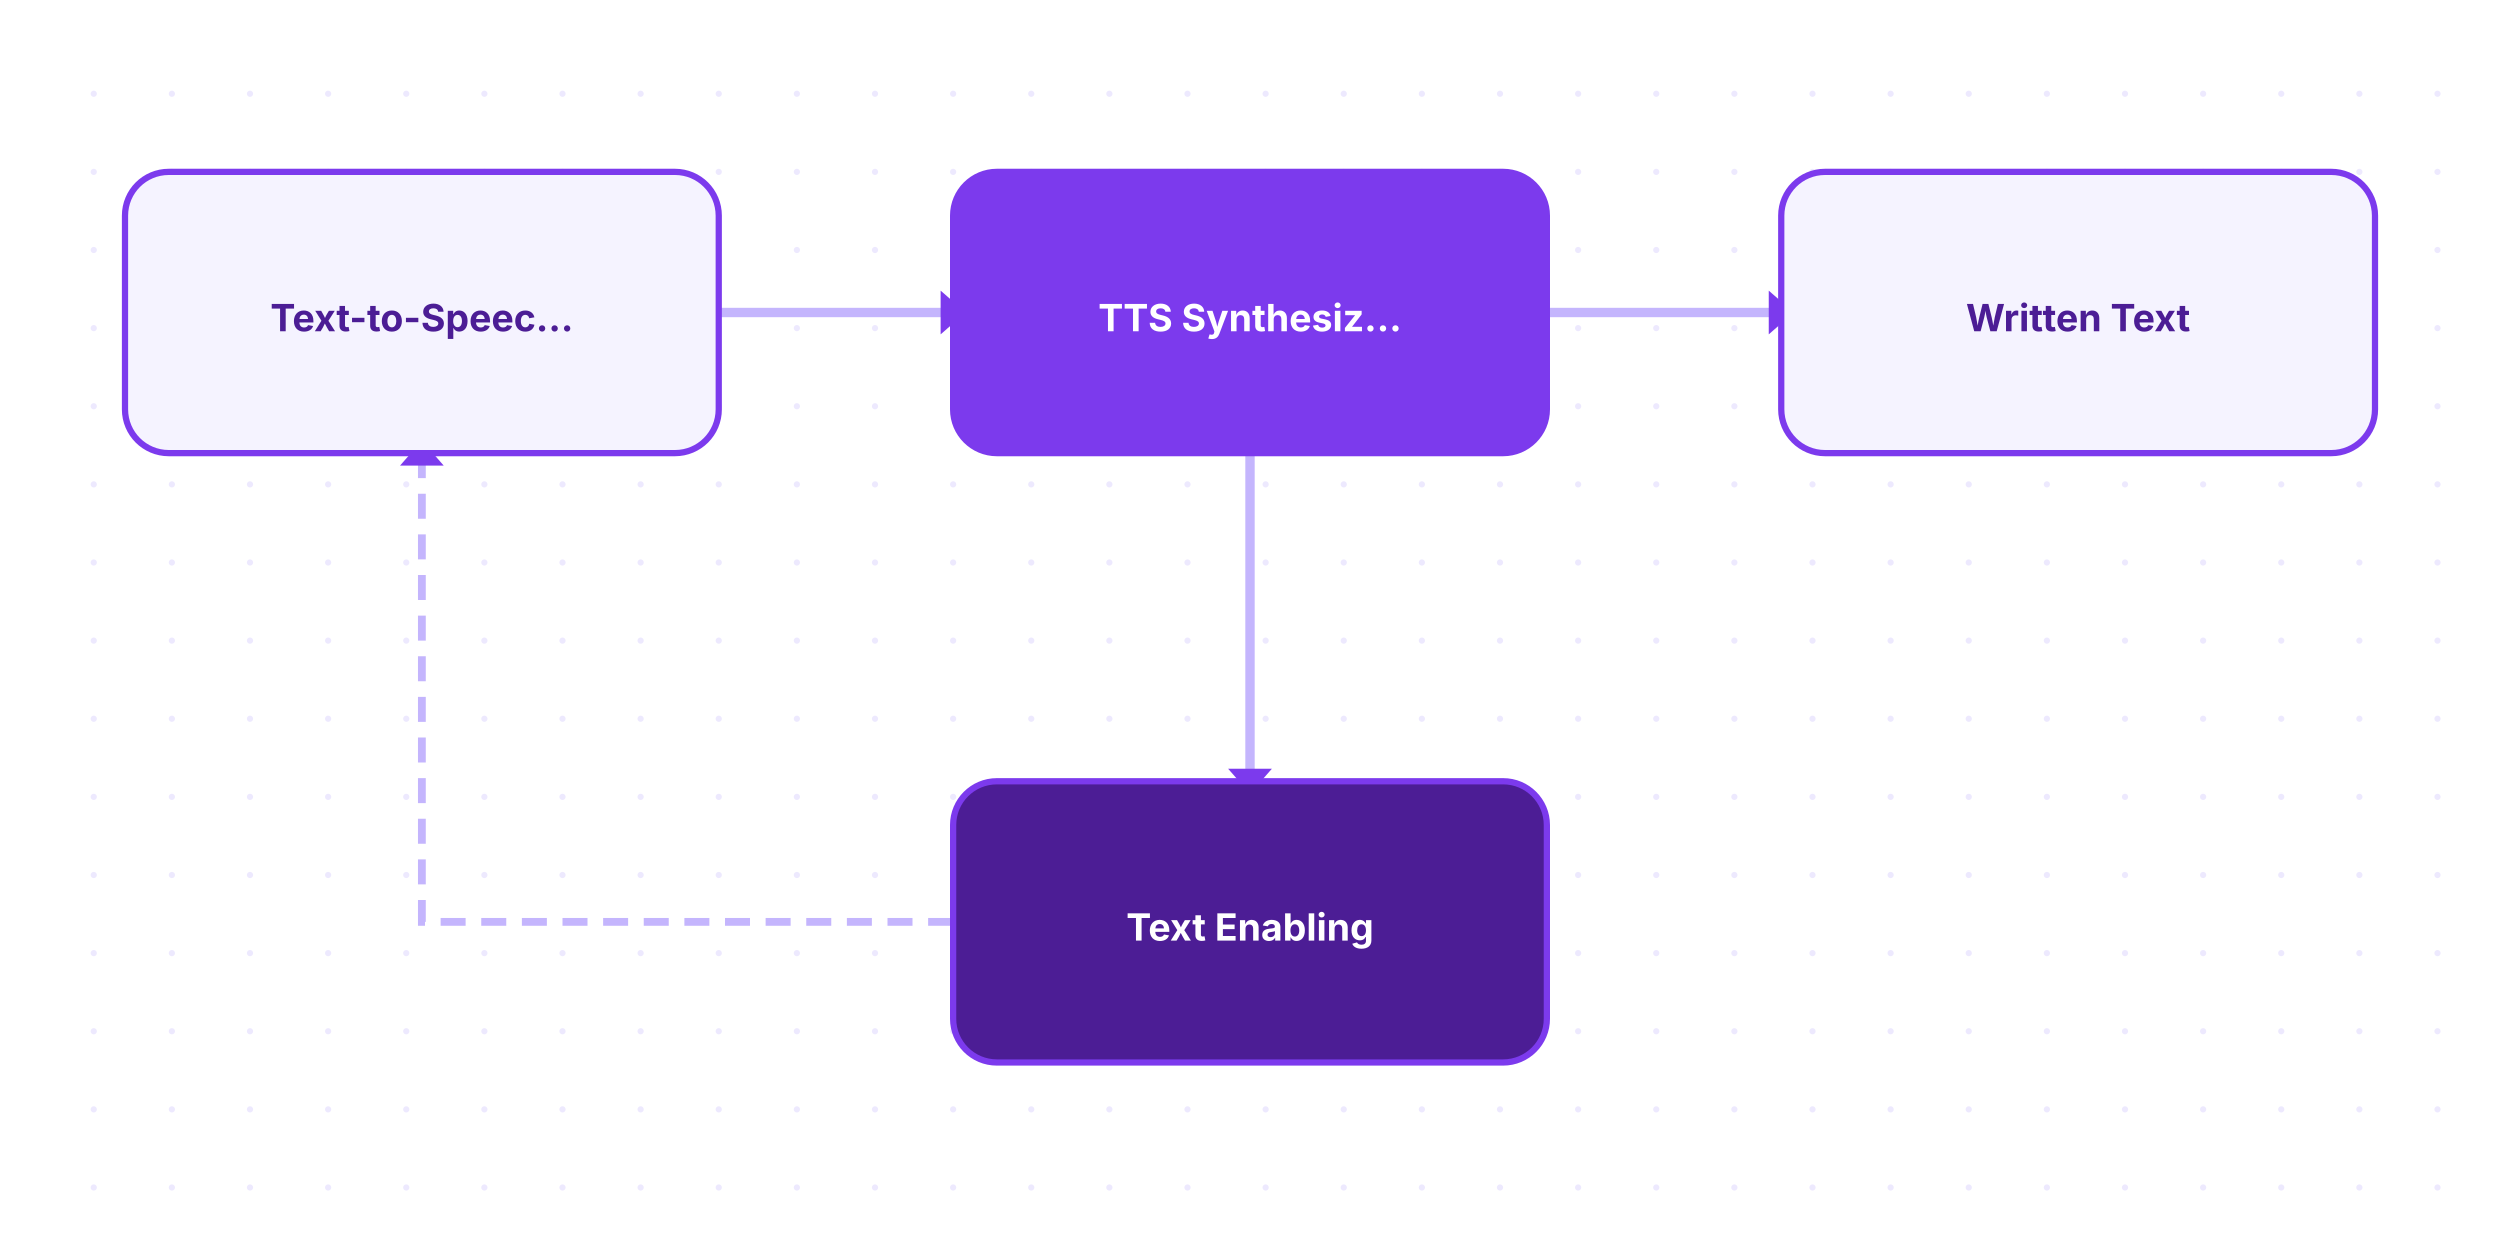
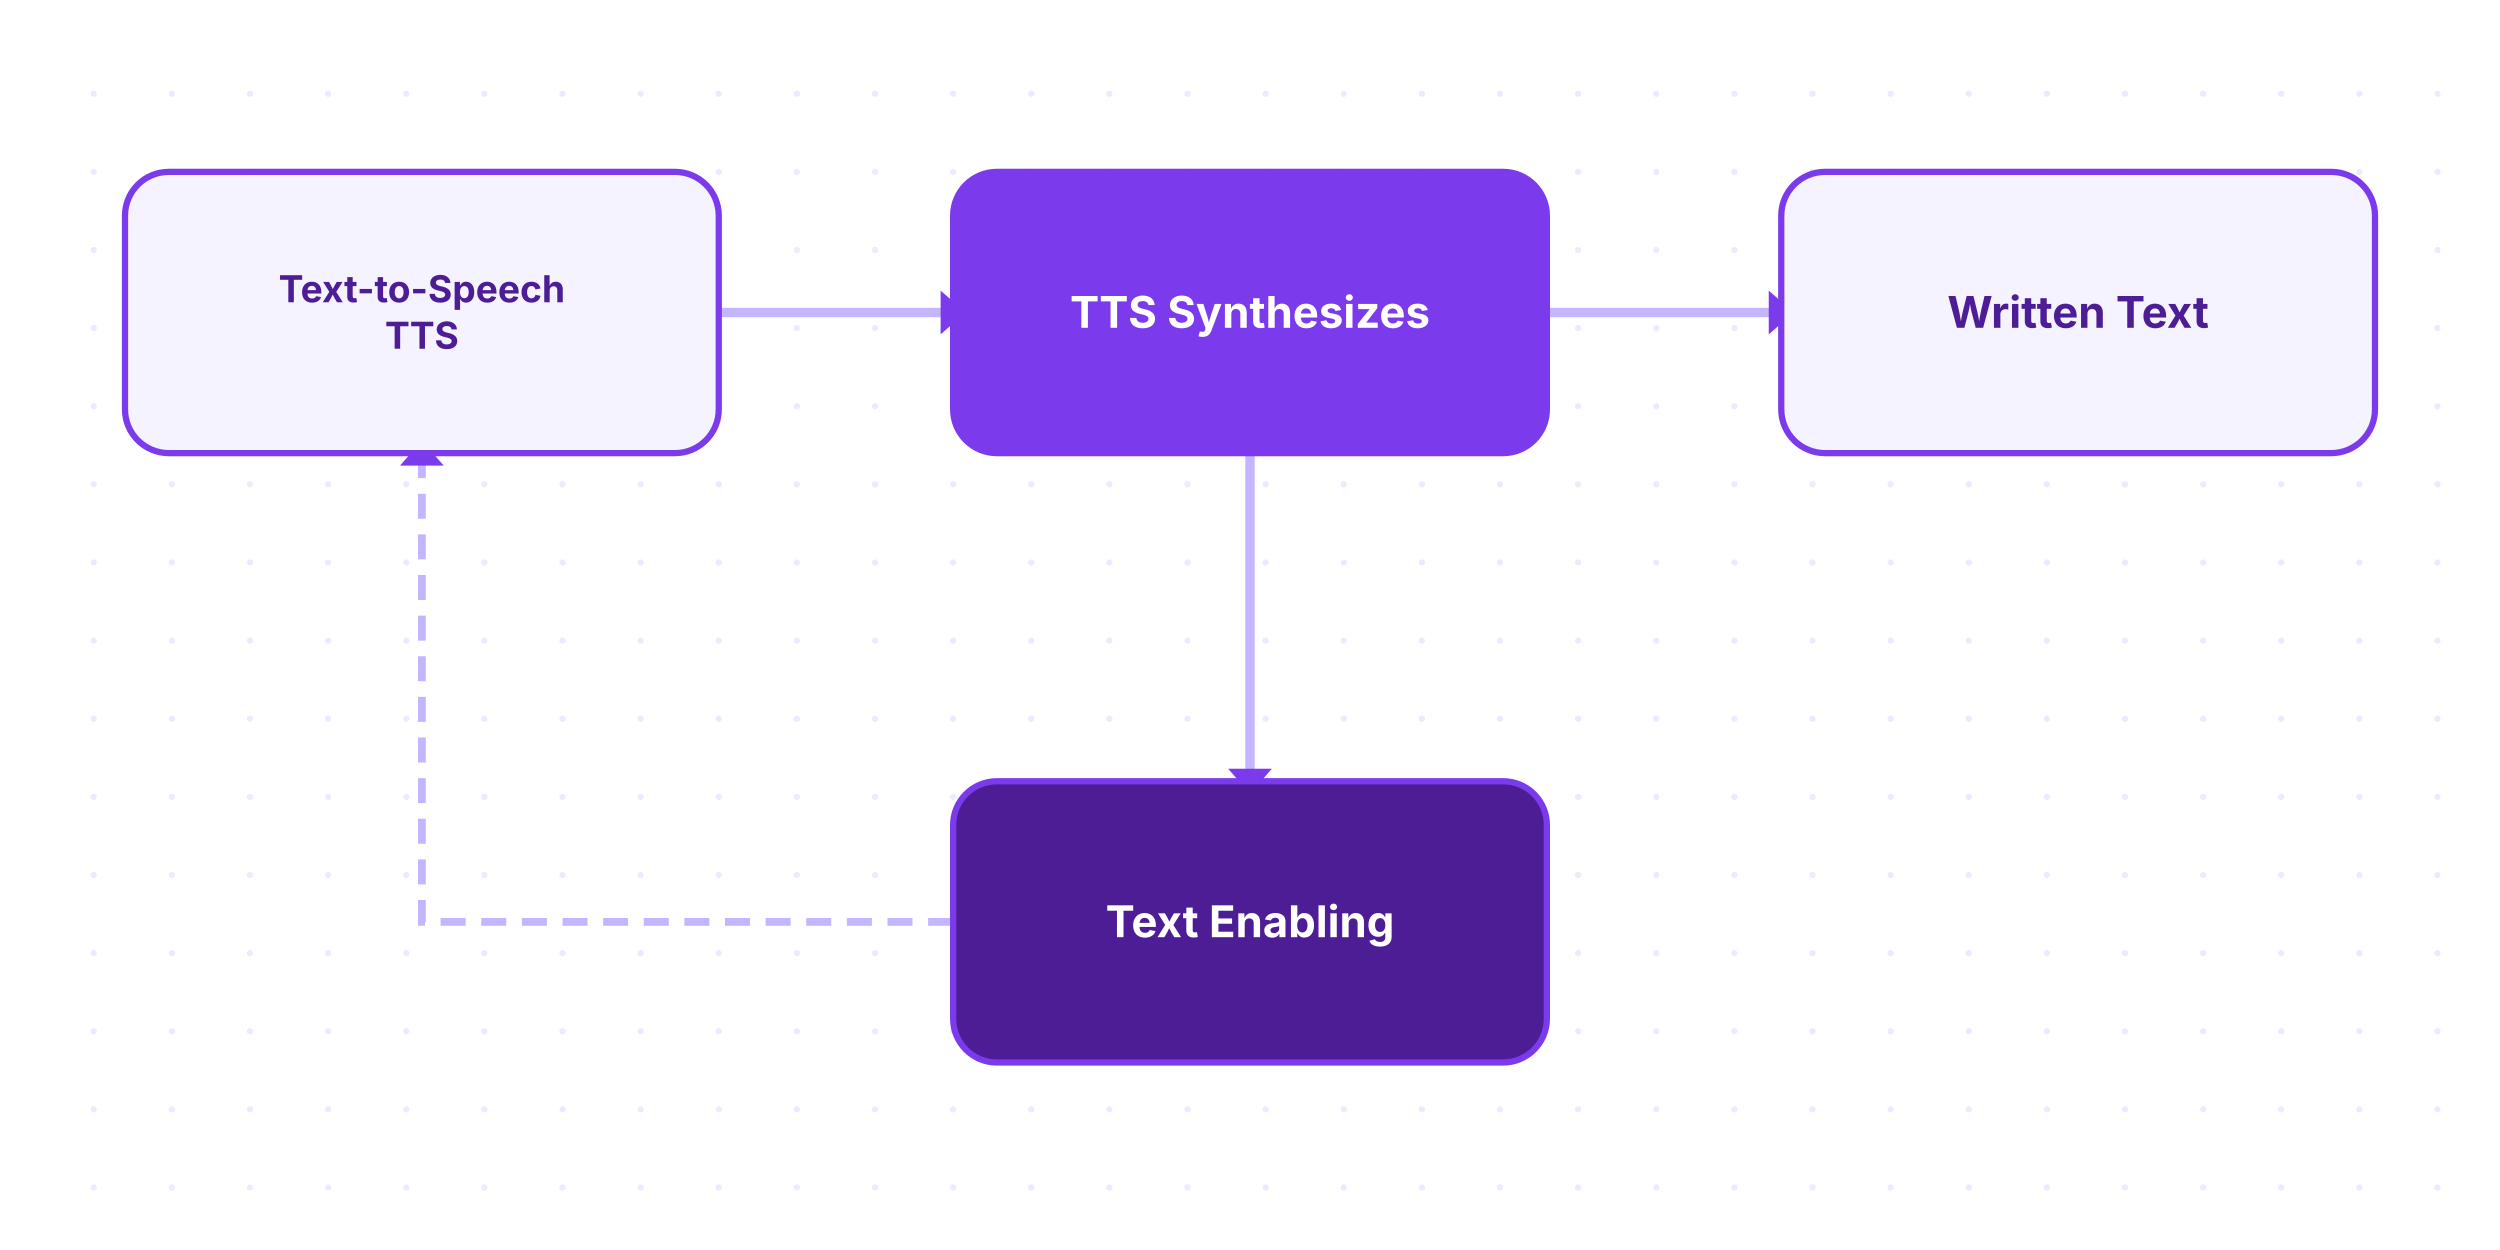
<svg xmlns="http://www.w3.org/2000/svg" viewBox="0 0 800 400" width="800" height="400">
  <rect width="800" height="400" fill="#fff" />
  <circle cx="30" cy="30" r="1" fill="#ede9fe" />
  <circle cx="30" cy="55" r="1" fill="#ede9fe" />
  <circle cx="30" cy="80" r="1" fill="#ede9fe" />
  <circle cx="30" cy="105" r="1" fill="#ede9fe" />
  <circle cx="30" cy="130" r="1" fill="#ede9fe" />
  <circle cx="30" cy="155" r="1" fill="#ede9fe" />
  <circle cx="30" cy="180" r="1" fill="#ede9fe" />
  <circle cx="30" cy="205" r="1" fill="#ede9fe" />
  <circle cx="30" cy="230" r="1" fill="#ede9fe" />
  <circle cx="30" cy="255" r="1" fill="#ede9fe" />
  <circle cx="30" cy="280" r="1" fill="#ede9fe" />
  <circle cx="30" cy="305" r="1" fill="#ede9fe" />
  <circle cx="30" cy="330" r="1" fill="#ede9fe" />
  <circle cx="30" cy="355" r="1" fill="#ede9fe" />
  <circle cx="30" cy="380" r="1" fill="#ede9fe" />
  <circle cx="55" cy="30" r="1" fill="#ede9fe" />
  <circle cx="55" cy="55" r="1" fill="#ede9fe" />
  <circle cx="55" cy="80" r="1" fill="#ede9fe" />
  <circle cx="55" cy="105" r="1" fill="#ede9fe" />
  <circle cx="55" cy="130" r="1" fill="#ede9fe" />
  <circle cx="55" cy="155" r="1" fill="#ede9fe" />
  <circle cx="55" cy="180" r="1" fill="#ede9fe" />
  <circle cx="55" cy="205" r="1" fill="#ede9fe" />
  <circle cx="55" cy="230" r="1" fill="#ede9fe" />
  <circle cx="55" cy="255" r="1" fill="#ede9fe" />
  <circle cx="55" cy="280" r="1" fill="#ede9fe" />
  <circle cx="55" cy="305" r="1" fill="#ede9fe" />
  <circle cx="55" cy="330" r="1" fill="#ede9fe" />
  <circle cx="55" cy="355" r="1" fill="#ede9fe" />
  <circle cx="55" cy="380" r="1" fill="#ede9fe" />
  <circle cx="80" cy="30" r="1" fill="#ede9fe" />
  <circle cx="80" cy="55" r="1" fill="#ede9fe" />
  <circle cx="80" cy="80" r="1" fill="#ede9fe" />
  <circle cx="80" cy="105" r="1" fill="#ede9fe" />
  <circle cx="80" cy="130" r="1" fill="#ede9fe" />
  <circle cx="80" cy="155" r="1" fill="#ede9fe" />
  <circle cx="80" cy="180" r="1" fill="#ede9fe" />
  <circle cx="80" cy="205" r="1" fill="#ede9fe" />
  <circle cx="80" cy="230" r="1" fill="#ede9fe" />
  <circle cx="80" cy="255" r="1" fill="#ede9fe" />
  <circle cx="80" cy="280" r="1" fill="#ede9fe" />
  <circle cx="80" cy="305" r="1" fill="#ede9fe" />
  <circle cx="80" cy="330" r="1" fill="#ede9fe" />
  <circle cx="80" cy="355" r="1" fill="#ede9fe" />
  <circle cx="80" cy="380" r="1" fill="#ede9fe" />
  <circle cx="105" cy="30" r="1" fill="#ede9fe" />
  <circle cx="105" cy="55" r="1" fill="#ede9fe" />
  <circle cx="105" cy="80" r="1" fill="#ede9fe" />
  <circle cx="105" cy="105" r="1" fill="#ede9fe" />
  <circle cx="105" cy="130" r="1" fill="#ede9fe" />
  <circle cx="105" cy="155" r="1" fill="#ede9fe" />
  <circle cx="105" cy="180" r="1" fill="#ede9fe" />
  <circle cx="105" cy="205" r="1" fill="#ede9fe" />
  <circle cx="105" cy="230" r="1" fill="#ede9fe" />
  <circle cx="105" cy="255" r="1" fill="#ede9fe" />
  <circle cx="105" cy="280" r="1" fill="#ede9fe" />
  <circle cx="105" cy="305" r="1" fill="#ede9fe" />
  <circle cx="105" cy="330" r="1" fill="#ede9fe" />
  <circle cx="105" cy="355" r="1" fill="#ede9fe" />
  <circle cx="105" cy="380" r="1" fill="#ede9fe" />
  <circle cx="130" cy="30" r="1" fill="#ede9fe" />
  <circle cx="130" cy="55" r="1" fill="#ede9fe" />
  <circle cx="130" cy="80" r="1" fill="#ede9fe" />
  <circle cx="130" cy="105" r="1" fill="#ede9fe" />
  <circle cx="130" cy="130" r="1" fill="#ede9fe" />
  <circle cx="130" cy="155" r="1" fill="#ede9fe" />
  <circle cx="130" cy="180" r="1" fill="#ede9fe" />
  <circle cx="130" cy="205" r="1" fill="#ede9fe" />
  <circle cx="130" cy="230" r="1" fill="#ede9fe" />
  <circle cx="130" cy="255" r="1" fill="#ede9fe" />
  <circle cx="130" cy="280" r="1" fill="#ede9fe" />
  <circle cx="130" cy="305" r="1" fill="#ede9fe" />
  <circle cx="130" cy="330" r="1" fill="#ede9fe" />
  <circle cx="130" cy="355" r="1" fill="#ede9fe" />
  <circle cx="130" cy="380" r="1" fill="#ede9fe" />
  <circle cx="155" cy="30" r="1" fill="#ede9fe" />
  <circle cx="155" cy="55" r="1" fill="#ede9fe" />
  <circle cx="155" cy="80" r="1" fill="#ede9fe" />
  <circle cx="155" cy="105" r="1" fill="#ede9fe" />
  <circle cx="155" cy="130" r="1" fill="#ede9fe" />
  <circle cx="155" cy="155" r="1" fill="#ede9fe" />
  <circle cx="155" cy="180" r="1" fill="#ede9fe" />
  <circle cx="155" cy="205" r="1" fill="#ede9fe" />
  <circle cx="155" cy="230" r="1" fill="#ede9fe" />
  <circle cx="155" cy="255" r="1" fill="#ede9fe" />
  <circle cx="155" cy="280" r="1" fill="#ede9fe" />
  <circle cx="155" cy="305" r="1" fill="#ede9fe" />
  <circle cx="155" cy="330" r="1" fill="#ede9fe" />
  <circle cx="155" cy="355" r="1" fill="#ede9fe" />
  <circle cx="155" cy="380" r="1" fill="#ede9fe" />
  <circle cx="180" cy="30" r="1" fill="#ede9fe" />
  <circle cx="180" cy="55" r="1" fill="#ede9fe" />
  <circle cx="180" cy="80" r="1" fill="#ede9fe" />
  <circle cx="180" cy="105" r="1" fill="#ede9fe" />
  <circle cx="180" cy="130" r="1" fill="#ede9fe" />
  <circle cx="180" cy="155" r="1" fill="#ede9fe" />
  <circle cx="180" cy="180" r="1" fill="#ede9fe" />
  <circle cx="180" cy="205" r="1" fill="#ede9fe" />
  <circle cx="180" cy="230" r="1" fill="#ede9fe" />
  <circle cx="180" cy="255" r="1" fill="#ede9fe" />
  <circle cx="180" cy="280" r="1" fill="#ede9fe" />
  <circle cx="180" cy="305" r="1" fill="#ede9fe" />
  <circle cx="180" cy="330" r="1" fill="#ede9fe" />
  <circle cx="180" cy="355" r="1" fill="#ede9fe" />
  <circle cx="180" cy="380" r="1" fill="#ede9fe" />
  <circle cx="205" cy="30" r="1" fill="#ede9fe" />
  <circle cx="205" cy="55" r="1" fill="#ede9fe" />
  <circle cx="205" cy="80" r="1" fill="#ede9fe" />
  <circle cx="205" cy="105" r="1" fill="#ede9fe" />
  <circle cx="205" cy="130" r="1" fill="#ede9fe" />
  <circle cx="205" cy="155" r="1" fill="#ede9fe" />
  <circle cx="205" cy="180" r="1" fill="#ede9fe" />
  <circle cx="205" cy="205" r="1" fill="#ede9fe" />
  <circle cx="205" cy="230" r="1" fill="#ede9fe" />
  <circle cx="205" cy="255" r="1" fill="#ede9fe" />
  <circle cx="205" cy="280" r="1" fill="#ede9fe" />
  <circle cx="205" cy="305" r="1" fill="#ede9fe" />
  <circle cx="205" cy="330" r="1" fill="#ede9fe" />
  <circle cx="205" cy="355" r="1" fill="#ede9fe" />
  <circle cx="205" cy="380" r="1" fill="#ede9fe" />
  <circle cx="230" cy="30" r="1" fill="#ede9fe" />
  <circle cx="230" cy="55" r="1" fill="#ede9fe" />
  <circle cx="230" cy="80" r="1" fill="#ede9fe" />
  <circle cx="230" cy="105" r="1" fill="#ede9fe" />
  <circle cx="230" cy="130" r="1" fill="#ede9fe" />
  <circle cx="230" cy="155" r="1" fill="#ede9fe" />
  <circle cx="230" cy="180" r="1" fill="#ede9fe" />
  <circle cx="230" cy="205" r="1" fill="#ede9fe" />
  <circle cx="230" cy="230" r="1" fill="#ede9fe" />
  <circle cx="230" cy="255" r="1" fill="#ede9fe" />
  <circle cx="230" cy="280" r="1" fill="#ede9fe" />
  <circle cx="230" cy="305" r="1" fill="#ede9fe" />
  <circle cx="230" cy="330" r="1" fill="#ede9fe" />
  <circle cx="230" cy="355" r="1" fill="#ede9fe" />
  <circle cx="230" cy="380" r="1" fill="#ede9fe" />
  <circle cx="255" cy="30" r="1" fill="#ede9fe" />
  <circle cx="255" cy="55" r="1" fill="#ede9fe" />
  <circle cx="255" cy="80" r="1" fill="#ede9fe" />
  <circle cx="255" cy="105" r="1" fill="#ede9fe" />
  <circle cx="255" cy="130" r="1" fill="#ede9fe" />
  <circle cx="255" cy="155" r="1" fill="#ede9fe" />
  <circle cx="255" cy="180" r="1" fill="#ede9fe" />
  <circle cx="255" cy="205" r="1" fill="#ede9fe" />
  <circle cx="255" cy="230" r="1" fill="#ede9fe" />
  <circle cx="255" cy="255" r="1" fill="#ede9fe" />
  <circle cx="255" cy="280" r="1" fill="#ede9fe" />
  <circle cx="255" cy="305" r="1" fill="#ede9fe" />
  <circle cx="255" cy="330" r="1" fill="#ede9fe" />
  <circle cx="255" cy="355" r="1" fill="#ede9fe" />
  <circle cx="255" cy="380" r="1" fill="#ede9fe" />
  <circle cx="280" cy="30" r="1" fill="#ede9fe" />
  <circle cx="280" cy="55" r="1" fill="#ede9fe" />
  <circle cx="280" cy="80" r="1" fill="#ede9fe" />
  <circle cx="280" cy="105" r="1" fill="#ede9fe" />
  <circle cx="280" cy="130" r="1" fill="#ede9fe" />
  <circle cx="280" cy="155" r="1" fill="#ede9fe" />
  <circle cx="280" cy="180" r="1" fill="#ede9fe" />
  <circle cx="280" cy="205" r="1" fill="#ede9fe" />
  <circle cx="280" cy="230" r="1" fill="#ede9fe" />
  <circle cx="280" cy="255" r="1" fill="#ede9fe" />
  <circle cx="280" cy="280" r="1" fill="#ede9fe" />
  <circle cx="280" cy="305" r="1" fill="#ede9fe" />
  <circle cx="280" cy="330" r="1" fill="#ede9fe" />
  <circle cx="280" cy="355" r="1" fill="#ede9fe" />
  <circle cx="280" cy="380" r="1" fill="#ede9fe" />
  <circle cx="305" cy="30" r="1" fill="#ede9fe" />
  <circle cx="305" cy="55" r="1" fill="#ede9fe" />
  <circle cx="305" cy="80" r="1" fill="#ede9fe" />
  <circle cx="305" cy="105" r="1" fill="#ede9fe" />
  <circle cx="305" cy="130" r="1" fill="#ede9fe" />
  <circle cx="305" cy="155" r="1" fill="#ede9fe" />
  <circle cx="305" cy="180" r="1" fill="#ede9fe" />
  <circle cx="305" cy="205" r="1" fill="#ede9fe" />
  <circle cx="305" cy="230" r="1" fill="#ede9fe" />
  <circle cx="305" cy="255" r="1" fill="#ede9fe" />
  <circle cx="305" cy="280" r="1" fill="#ede9fe" />
  <circle cx="305" cy="305" r="1" fill="#ede9fe" />
  <circle cx="305" cy="330" r="1" fill="#ede9fe" />
  <circle cx="305" cy="355" r="1" fill="#ede9fe" />
  <circle cx="305" cy="380" r="1" fill="#ede9fe" />
  <circle cx="330" cy="30" r="1" fill="#ede9fe" />
  <circle cx="330" cy="55" r="1" fill="#ede9fe" />
  <circle cx="330" cy="80" r="1" fill="#ede9fe" />
  <circle cx="330" cy="105" r="1" fill="#ede9fe" />
  <circle cx="330" cy="130" r="1" fill="#ede9fe" />
  <circle cx="330" cy="155" r="1" fill="#ede9fe" />
  <circle cx="330" cy="180" r="1" fill="#ede9fe" />
  <circle cx="330" cy="205" r="1" fill="#ede9fe" />
  <circle cx="330" cy="230" r="1" fill="#ede9fe" />
  <circle cx="330" cy="255" r="1" fill="#ede9fe" />
  <circle cx="330" cy="280" r="1" fill="#ede9fe" />
  <circle cx="330" cy="305" r="1" fill="#ede9fe" />
  <circle cx="330" cy="330" r="1" fill="#ede9fe" />
  <circle cx="330" cy="355" r="1" fill="#ede9fe" />
  <circle cx="330" cy="380" r="1" fill="#ede9fe" />
  <circle cx="355" cy="30" r="1" fill="#ede9fe" />
  <circle cx="355" cy="55" r="1" fill="#ede9fe" />
  <circle cx="355" cy="80" r="1" fill="#ede9fe" />
  <circle cx="355" cy="105" r="1" fill="#ede9fe" />
  <circle cx="355" cy="130" r="1" fill="#ede9fe" />
  <circle cx="355" cy="155" r="1" fill="#ede9fe" />
  <circle cx="355" cy="180" r="1" fill="#ede9fe" />
  <circle cx="355" cy="205" r="1" fill="#ede9fe" />
  <circle cx="355" cy="230" r="1" fill="#ede9fe" />
  <circle cx="355" cy="255" r="1" fill="#ede9fe" />
  <circle cx="355" cy="280" r="1" fill="#ede9fe" />
  <circle cx="355" cy="305" r="1" fill="#ede9fe" />
  <circle cx="355" cy="330" r="1" fill="#ede9fe" />
  <circle cx="355" cy="355" r="1" fill="#ede9fe" />
  <circle cx="355" cy="380" r="1" fill="#ede9fe" />
  <circle cx="380" cy="30" r="1" fill="#ede9fe" />
  <circle cx="380" cy="55" r="1" fill="#ede9fe" />
  <circle cx="380" cy="80" r="1" fill="#ede9fe" />
  <circle cx="380" cy="105" r="1" fill="#ede9fe" />
  <circle cx="380" cy="130" r="1" fill="#ede9fe" />
  <circle cx="380" cy="155" r="1" fill="#ede9fe" />
  <circle cx="380" cy="180" r="1" fill="#ede9fe" />
  <circle cx="380" cy="205" r="1" fill="#ede9fe" />
  <circle cx="380" cy="230" r="1" fill="#ede9fe" />
  <circle cx="380" cy="255" r="1" fill="#ede9fe" />
  <circle cx="380" cy="280" r="1" fill="#ede9fe" />
  <circle cx="380" cy="305" r="1" fill="#ede9fe" />
  <circle cx="380" cy="330" r="1" fill="#ede9fe" />
  <circle cx="380" cy="355" r="1" fill="#ede9fe" />
  <circle cx="380" cy="380" r="1" fill="#ede9fe" />
  <circle cx="405" cy="30" r="1" fill="#ede9fe" />
  <circle cx="405" cy="55" r="1" fill="#ede9fe" />
  <circle cx="405" cy="80" r="1" fill="#ede9fe" />
  <circle cx="405" cy="105" r="1" fill="#ede9fe" />
  <circle cx="405" cy="130" r="1" fill="#ede9fe" />
  <circle cx="405" cy="155" r="1" fill="#ede9fe" />
  <circle cx="405" cy="180" r="1" fill="#ede9fe" />
  <circle cx="405" cy="205" r="1" fill="#ede9fe" />
  <circle cx="405" cy="230" r="1" fill="#ede9fe" />
  <circle cx="405" cy="255" r="1" fill="#ede9fe" />
  <circle cx="405" cy="280" r="1" fill="#ede9fe" />
  <circle cx="405" cy="305" r="1" fill="#ede9fe" />
  <circle cx="405" cy="330" r="1" fill="#ede9fe" />
  <circle cx="405" cy="355" r="1" fill="#ede9fe" />
  <circle cx="405" cy="380" r="1" fill="#ede9fe" />
  <circle cx="430" cy="30" r="1" fill="#ede9fe" />
  <circle cx="430" cy="55" r="1" fill="#ede9fe" />
  <circle cx="430" cy="80" r="1" fill="#ede9fe" />
  <circle cx="430" cy="105" r="1" fill="#ede9fe" />
  <circle cx="430" cy="130" r="1" fill="#ede9fe" />
  <circle cx="430" cy="155" r="1" fill="#ede9fe" />
  <circle cx="430" cy="180" r="1" fill="#ede9fe" />
  <circle cx="430" cy="205" r="1" fill="#ede9fe" />
  <circle cx="430" cy="230" r="1" fill="#ede9fe" />
  <circle cx="430" cy="255" r="1" fill="#ede9fe" />
  <circle cx="430" cy="280" r="1" fill="#ede9fe" />
  <circle cx="430" cy="305" r="1" fill="#ede9fe" />
  <circle cx="430" cy="330" r="1" fill="#ede9fe" />
  <circle cx="430" cy="355" r="1" fill="#ede9fe" />
  <circle cx="430" cy="380" r="1" fill="#ede9fe" />
  <circle cx="455" cy="30" r="1" fill="#ede9fe" />
  <circle cx="455" cy="55" r="1" fill="#ede9fe" />
  <circle cx="455" cy="80" r="1" fill="#ede9fe" />
  <circle cx="455" cy="105" r="1" fill="#ede9fe" />
  <circle cx="455" cy="130" r="1" fill="#ede9fe" />
  <circle cx="455" cy="155" r="1" fill="#ede9fe" />
  <circle cx="455" cy="180" r="1" fill="#ede9fe" />
  <circle cx="455" cy="205" r="1" fill="#ede9fe" />
  <circle cx="455" cy="230" r="1" fill="#ede9fe" />
  <circle cx="455" cy="255" r="1" fill="#ede9fe" />
  <circle cx="455" cy="280" r="1" fill="#ede9fe" />
  <circle cx="455" cy="305" r="1" fill="#ede9fe" />
  <circle cx="455" cy="330" r="1" fill="#ede9fe" />
  <circle cx="455" cy="355" r="1" fill="#ede9fe" />
  <circle cx="455" cy="380" r="1" fill="#ede9fe" />
  <circle cx="480" cy="30" r="1" fill="#ede9fe" />
  <circle cx="480" cy="55" r="1" fill="#ede9fe" />
  <circle cx="480" cy="80" r="1" fill="#ede9fe" />
  <circle cx="480" cy="105" r="1" fill="#ede9fe" />
  <circle cx="480" cy="130" r="1" fill="#ede9fe" />
  <circle cx="480" cy="155" r="1" fill="#ede9fe" />
  <circle cx="480" cy="180" r="1" fill="#ede9fe" />
  <circle cx="480" cy="205" r="1" fill="#ede9fe" />
  <circle cx="480" cy="230" r="1" fill="#ede9fe" />
  <circle cx="480" cy="255" r="1" fill="#ede9fe" />
  <circle cx="480" cy="280" r="1" fill="#ede9fe" />
  <circle cx="480" cy="305" r="1" fill="#ede9fe" />
  <circle cx="480" cy="330" r="1" fill="#ede9fe" />
  <circle cx="480" cy="355" r="1" fill="#ede9fe" />
  <circle cx="480" cy="380" r="1" fill="#ede9fe" />
  <circle cx="505" cy="30" r="1" fill="#ede9fe" />
  <circle cx="505" cy="55" r="1" fill="#ede9fe" />
  <circle cx="505" cy="80" r="1" fill="#ede9fe" />
  <circle cx="505" cy="105" r="1" fill="#ede9fe" />
  <circle cx="505" cy="130" r="1" fill="#ede9fe" />
  <circle cx="505" cy="155" r="1" fill="#ede9fe" />
  <circle cx="505" cy="180" r="1" fill="#ede9fe" />
  <circle cx="505" cy="205" r="1" fill="#ede9fe" />
  <circle cx="505" cy="230" r="1" fill="#ede9fe" />
  <circle cx="505" cy="255" r="1" fill="#ede9fe" />
  <circle cx="505" cy="280" r="1" fill="#ede9fe" />
  <circle cx="505" cy="305" r="1" fill="#ede9fe" />
  <circle cx="505" cy="330" r="1" fill="#ede9fe" />
  <circle cx="505" cy="355" r="1" fill="#ede9fe" />
  <circle cx="505" cy="380" r="1" fill="#ede9fe" />
  <circle cx="530" cy="30" r="1" fill="#ede9fe" />
  <circle cx="530" cy="55" r="1" fill="#ede9fe" />
  <circle cx="530" cy="80" r="1" fill="#ede9fe" />
  <circle cx="530" cy="105" r="1" fill="#ede9fe" />
  <circle cx="530" cy="130" r="1" fill="#ede9fe" />
  <circle cx="530" cy="155" r="1" fill="#ede9fe" />
  <circle cx="530" cy="180" r="1" fill="#ede9fe" />
  <circle cx="530" cy="205" r="1" fill="#ede9fe" />
  <circle cx="530" cy="230" r="1" fill="#ede9fe" />
  <circle cx="530" cy="255" r="1" fill="#ede9fe" />
  <circle cx="530" cy="280" r="1" fill="#ede9fe" />
  <circle cx="530" cy="305" r="1" fill="#ede9fe" />
  <circle cx="530" cy="330" r="1" fill="#ede9fe" />
  <circle cx="530" cy="355" r="1" fill="#ede9fe" />
  <circle cx="530" cy="380" r="1" fill="#ede9fe" />
  <circle cx="555" cy="30" r="1" fill="#ede9fe" />
  <circle cx="555" cy="55" r="1" fill="#ede9fe" />
  <circle cx="555" cy="80" r="1" fill="#ede9fe" />
  <circle cx="555" cy="105" r="1" fill="#ede9fe" />
  <circle cx="555" cy="130" r="1" fill="#ede9fe" />
  <circle cx="555" cy="155" r="1" fill="#ede9fe" />
  <circle cx="555" cy="180" r="1" fill="#ede9fe" />
  <circle cx="555" cy="205" r="1" fill="#ede9fe" />
  <circle cx="555" cy="230" r="1" fill="#ede9fe" />
  <circle cx="555" cy="255" r="1" fill="#ede9fe" />
  <circle cx="555" cy="280" r="1" fill="#ede9fe" />
  <circle cx="555" cy="305" r="1" fill="#ede9fe" />
  <circle cx="555" cy="330" r="1" fill="#ede9fe" />
  <circle cx="555" cy="355" r="1" fill="#ede9fe" />
  <circle cx="555" cy="380" r="1" fill="#ede9fe" />
  <circle cx="580" cy="30" r="1" fill="#ede9fe" />
  <circle cx="580" cy="55" r="1" fill="#ede9fe" />
  <circle cx="580" cy="80" r="1" fill="#ede9fe" />
  <circle cx="580" cy="105" r="1" fill="#ede9fe" />
  <circle cx="580" cy="130" r="1" fill="#ede9fe" />
  <circle cx="580" cy="155" r="1" fill="#ede9fe" />
  <circle cx="580" cy="180" r="1" fill="#ede9fe" />
  <circle cx="580" cy="205" r="1" fill="#ede9fe" />
  <circle cx="580" cy="230" r="1" fill="#ede9fe" />
  <circle cx="580" cy="255" r="1" fill="#ede9fe" />
  <circle cx="580" cy="280" r="1" fill="#ede9fe" />
  <circle cx="580" cy="305" r="1" fill="#ede9fe" />
  <circle cx="580" cy="330" r="1" fill="#ede9fe" />
  <circle cx="580" cy="355" r="1" fill="#ede9fe" />
  <circle cx="580" cy="380" r="1" fill="#ede9fe" />
  <circle cx="605" cy="30" r="1" fill="#ede9fe" />
  <circle cx="605" cy="55" r="1" fill="#ede9fe" />
  <circle cx="605" cy="80" r="1" fill="#ede9fe" />
  <circle cx="605" cy="105" r="1" fill="#ede9fe" />
  <circle cx="605" cy="130" r="1" fill="#ede9fe" />
  <circle cx="605" cy="155" r="1" fill="#ede9fe" />
  <circle cx="605" cy="180" r="1" fill="#ede9fe" />
  <circle cx="605" cy="205" r="1" fill="#ede9fe" />
  <circle cx="605" cy="230" r="1" fill="#ede9fe" />
  <circle cx="605" cy="255" r="1" fill="#ede9fe" />
  <circle cx="605" cy="280" r="1" fill="#ede9fe" />
  <circle cx="605" cy="305" r="1" fill="#ede9fe" />
  <circle cx="605" cy="330" r="1" fill="#ede9fe" />
  <circle cx="605" cy="355" r="1" fill="#ede9fe" />
  <circle cx="605" cy="380" r="1" fill="#ede9fe" />
  <circle cx="630" cy="30" r="1" fill="#ede9fe" />
  <circle cx="630" cy="55" r="1" fill="#ede9fe" />
  <circle cx="630" cy="80" r="1" fill="#ede9fe" />
  <circle cx="630" cy="105" r="1" fill="#ede9fe" />
  <circle cx="630" cy="130" r="1" fill="#ede9fe" />
  <circle cx="630" cy="155" r="1" fill="#ede9fe" />
  <circle cx="630" cy="180" r="1" fill="#ede9fe" />
  <circle cx="630" cy="205" r="1" fill="#ede9fe" />
  <circle cx="630" cy="230" r="1" fill="#ede9fe" />
  <circle cx="630" cy="255" r="1" fill="#ede9fe" />
  <circle cx="630" cy="280" r="1" fill="#ede9fe" />
  <circle cx="630" cy="305" r="1" fill="#ede9fe" />
  <circle cx="630" cy="330" r="1" fill="#ede9fe" />
  <circle cx="630" cy="355" r="1" fill="#ede9fe" />
  <circle cx="630" cy="380" r="1" fill="#ede9fe" />
  <circle cx="655" cy="30" r="1" fill="#ede9fe" />
  <circle cx="655" cy="55" r="1" fill="#ede9fe" />
  <circle cx="655" cy="80" r="1" fill="#ede9fe" />
  <circle cx="655" cy="105" r="1" fill="#ede9fe" />
  <circle cx="655" cy="130" r="1" fill="#ede9fe" />
  <circle cx="655" cy="155" r="1" fill="#ede9fe" />
  <circle cx="655" cy="180" r="1" fill="#ede9fe" />
  <circle cx="655" cy="205" r="1" fill="#ede9fe" />
  <circle cx="655" cy="230" r="1" fill="#ede9fe" />
  <circle cx="655" cy="255" r="1" fill="#ede9fe" />
  <circle cx="655" cy="280" r="1" fill="#ede9fe" />
  <circle cx="655" cy="305" r="1" fill="#ede9fe" />
  <circle cx="655" cy="330" r="1" fill="#ede9fe" />
  <circle cx="655" cy="355" r="1" fill="#ede9fe" />
  <circle cx="655" cy="380" r="1" fill="#ede9fe" />
  <circle cx="680" cy="30" r="1" fill="#ede9fe" />
  <circle cx="680" cy="55" r="1" fill="#ede9fe" />
  <circle cx="680" cy="80" r="1" fill="#ede9fe" />
  <circle cx="680" cy="105" r="1" fill="#ede9fe" />
  <circle cx="680" cy="130" r="1" fill="#ede9fe" />
  <circle cx="680" cy="155" r="1" fill="#ede9fe" />
  <circle cx="680" cy="180" r="1" fill="#ede9fe" />
  <circle cx="680" cy="205" r="1" fill="#ede9fe" />
  <circle cx="680" cy="230" r="1" fill="#ede9fe" />
  <circle cx="680" cy="255" r="1" fill="#ede9fe" />
  <circle cx="680" cy="280" r="1" fill="#ede9fe" />
  <circle cx="680" cy="305" r="1" fill="#ede9fe" />
  <circle cx="680" cy="330" r="1" fill="#ede9fe" />
  <circle cx="680" cy="355" r="1" fill="#ede9fe" />
  <circle cx="680" cy="380" r="1" fill="#ede9fe" />
  <circle cx="705" cy="30" r="1" fill="#ede9fe" />
  <circle cx="705" cy="55" r="1" fill="#ede9fe" />
  <circle cx="705" cy="80" r="1" fill="#ede9fe" />
  <circle cx="705" cy="105" r="1" fill="#ede9fe" />
  <circle cx="705" cy="130" r="1" fill="#ede9fe" />
  <circle cx="705" cy="155" r="1" fill="#ede9fe" />
  <circle cx="705" cy="180" r="1" fill="#ede9fe" />
  <circle cx="705" cy="205" r="1" fill="#ede9fe" />
  <circle cx="705" cy="230" r="1" fill="#ede9fe" />
  <circle cx="705" cy="255" r="1" fill="#ede9fe" />
  <circle cx="705" cy="280" r="1" fill="#ede9fe" />
  <circle cx="705" cy="305" r="1" fill="#ede9fe" />
  <circle cx="705" cy="330" r="1" fill="#ede9fe" />
  <circle cx="705" cy="355" r="1" fill="#ede9fe" />
  <circle cx="705" cy="380" r="1" fill="#ede9fe" />
  <circle cx="730" cy="30" r="1" fill="#ede9fe" />
  <circle cx="730" cy="55" r="1" fill="#ede9fe" />
  <circle cx="730" cy="80" r="1" fill="#ede9fe" />
  <circle cx="730" cy="105" r="1" fill="#ede9fe" />
  <circle cx="730" cy="130" r="1" fill="#ede9fe" />
  <circle cx="730" cy="155" r="1" fill="#ede9fe" />
  <circle cx="730" cy="180" r="1" fill="#ede9fe" />
  <circle cx="730" cy="205" r="1" fill="#ede9fe" />
  <circle cx="730" cy="230" r="1" fill="#ede9fe" />
  <circle cx="730" cy="255" r="1" fill="#ede9fe" />
  <circle cx="730" cy="280" r="1" fill="#ede9fe" />
  <circle cx="730" cy="305" r="1" fill="#ede9fe" />
  <circle cx="730" cy="330" r="1" fill="#ede9fe" />
  <circle cx="730" cy="355" r="1" fill="#ede9fe" />
  <circle cx="730" cy="380" r="1" fill="#ede9fe" />
  <circle cx="755" cy="30" r="1" fill="#ede9fe" />
  <circle cx="755" cy="55" r="1" fill="#ede9fe" />
  <circle cx="755" cy="80" r="1" fill="#ede9fe" />
  <circle cx="755" cy="105" r="1" fill="#ede9fe" />
  <circle cx="755" cy="130" r="1" fill="#ede9fe" />
  <circle cx="755" cy="155" r="1" fill="#ede9fe" />
  <circle cx="755" cy="180" r="1" fill="#ede9fe" />
  <circle cx="755" cy="205" r="1" fill="#ede9fe" />
  <circle cx="755" cy="230" r="1" fill="#ede9fe" />
  <circle cx="755" cy="255" r="1" fill="#ede9fe" />
  <circle cx="755" cy="280" r="1" fill="#ede9fe" />
  <circle cx="755" cy="305" r="1" fill="#ede9fe" />
  <circle cx="755" cy="330" r="1" fill="#ede9fe" />
  <circle cx="755" cy="355" r="1" fill="#ede9fe" />
  <circle cx="755" cy="380" r="1" fill="#ede9fe" />
  <circle cx="780" cy="30" r="1" fill="#ede9fe" />
  <circle cx="780" cy="55" r="1" fill="#ede9fe" />
  <circle cx="780" cy="80" r="1" fill="#ede9fe" />
  <circle cx="780" cy="105" r="1" fill="#ede9fe" />
  <circle cx="780" cy="130" r="1" fill="#ede9fe" />
  <circle cx="780" cy="155" r="1" fill="#ede9fe" />
  <circle cx="780" cy="180" r="1" fill="#ede9fe" />
  <circle cx="780" cy="205" r="1" fill="#ede9fe" />
  <circle cx="780" cy="230" r="1" fill="#ede9fe" />
  <circle cx="780" cy="255" r="1" fill="#ede9fe" />
  <circle cx="780" cy="280" r="1" fill="#ede9fe" />
  <circle cx="780" cy="305" r="1" fill="#ede9fe" />
  <circle cx="780" cy="330" r="1" fill="#ede9fe" />
  <circle cx="780" cy="355" r="1" fill="#ede9fe" />
  <circle cx="780" cy="380" r="1" fill="#ede9fe" />
  <line x1="230" y1="100" x2="305" y2="100" stroke="#c4b5fd" stroke-width="3" />
  <polygon points="301,93 309,100 301,107" fill="#7c3aed" />
  <line x1="495" y1="100" x2="570" y2="100" stroke="#c4b5fd" stroke-width="3" />
  <polygon points="566,93 574,100 566,107" fill="#7c3aed" />
  <line x1="400" y1="145" x2="400" y2="250" stroke="#c4b5fd" stroke-width="3" />
  <polygon points="393,246 407,246 400,254" fill="#7c3aed" />
  <path d="M 305 295 L 135 295 L 135 145" stroke="#c4b5fd" stroke-width="2.5" fill="none" stroke-dasharray="8 5" />
  <polygon points="128,149 142,149 135,141" fill="#7c3aed" />
  <rect x="40" y="55" width="190" height="90" rx="14" fill="#f5f3ff" stroke="#7c3aed" stroke-width="2" />
-   <text x="135" y="106" font-family="'Inter',sans-serif" font-weight="700" font-size="12" fill="#4c1d95" text-anchor="middle">Text-to-Speec…</text>
+   <text x="135" y="96.728" font-family="'Inter',sans-serif" font-weight="700" font-size="11.9" fill="#4c1d95" text-anchor="middle">Text-to-Speech</text>
+   <text x="135" y="111.603" font-family="'Inter',sans-serif" font-weight="700" font-size="11.9" fill="#4c1d95" text-anchor="middle">TTS</text>
  <rect x="305" y="55" width="190" height="90" rx="14" fill="#7c3aed" stroke="#7c3aed" stroke-width="2" />
-   <text x="400" y="106" font-family="'Inter',sans-serif" font-weight="700" font-size="12" fill="#fff" text-anchor="middle">TTS Synthesiz…</text>
+   <text x="400" y="104.9" font-family="'Inter',sans-serif" font-weight="700" font-size="14" fill="#fff" text-anchor="middle">TTS Synthesizes</text>
  <rect x="570" y="55" width="190" height="90" rx="14" fill="#f5f3ff" stroke="#7c3aed" stroke-width="2" />
-   <text x="665" y="106" font-family="'Inter',sans-serif" font-weight="700" font-size="12" fill="#4c1d95" text-anchor="middle">Written Text</text>
+   <text x="665" y="104.9" font-family="'Inter',sans-serif" font-weight="700" font-size="14" fill="#4c1d95" text-anchor="middle">Written Text</text>
  <rect x="305" y="250" width="190" height="90" rx="14" fill="#4c1d95" stroke="#7c3aed" stroke-width="2" />
-   <text x="400" y="301" font-family="'Inter',sans-serif" font-weight="700" font-size="12" fill="#fff" text-anchor="middle">Text Enabling</text>
+   <text x="400" y="299.9" font-family="'Inter',sans-serif" font-weight="700" font-size="14" fill="#fff" text-anchor="middle">Text Enabling</text>
</svg>
